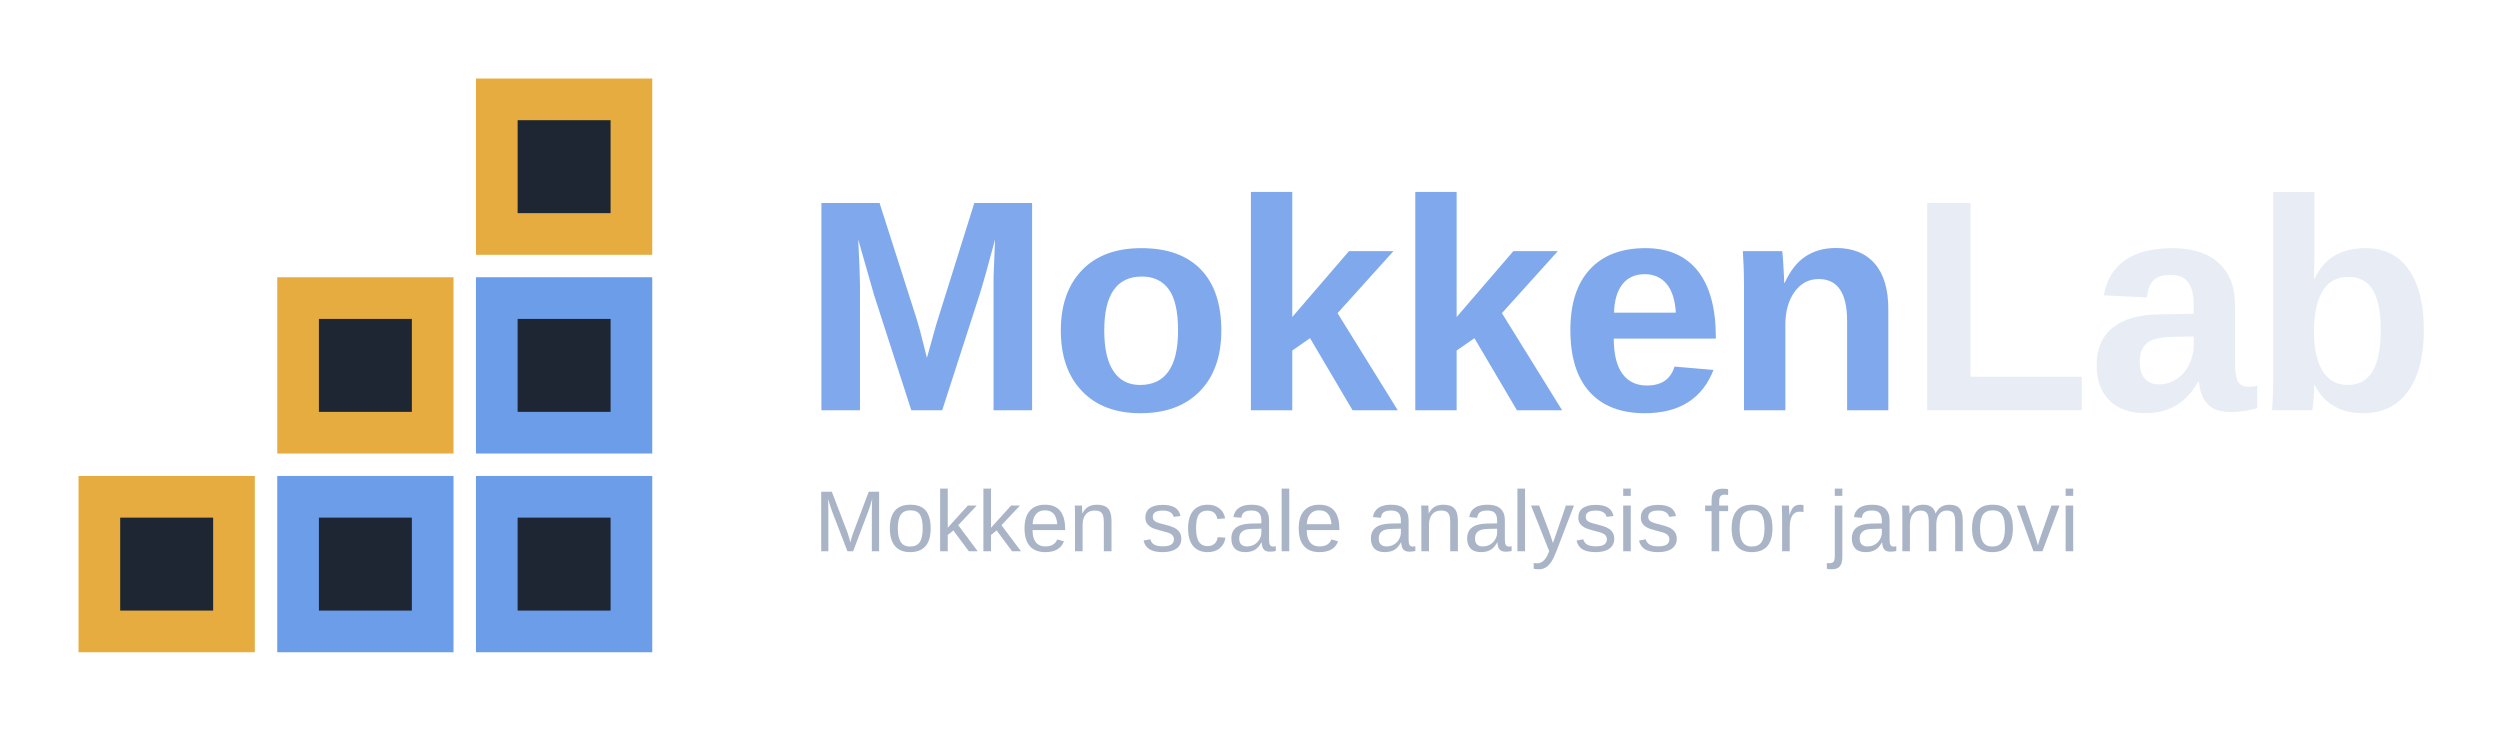
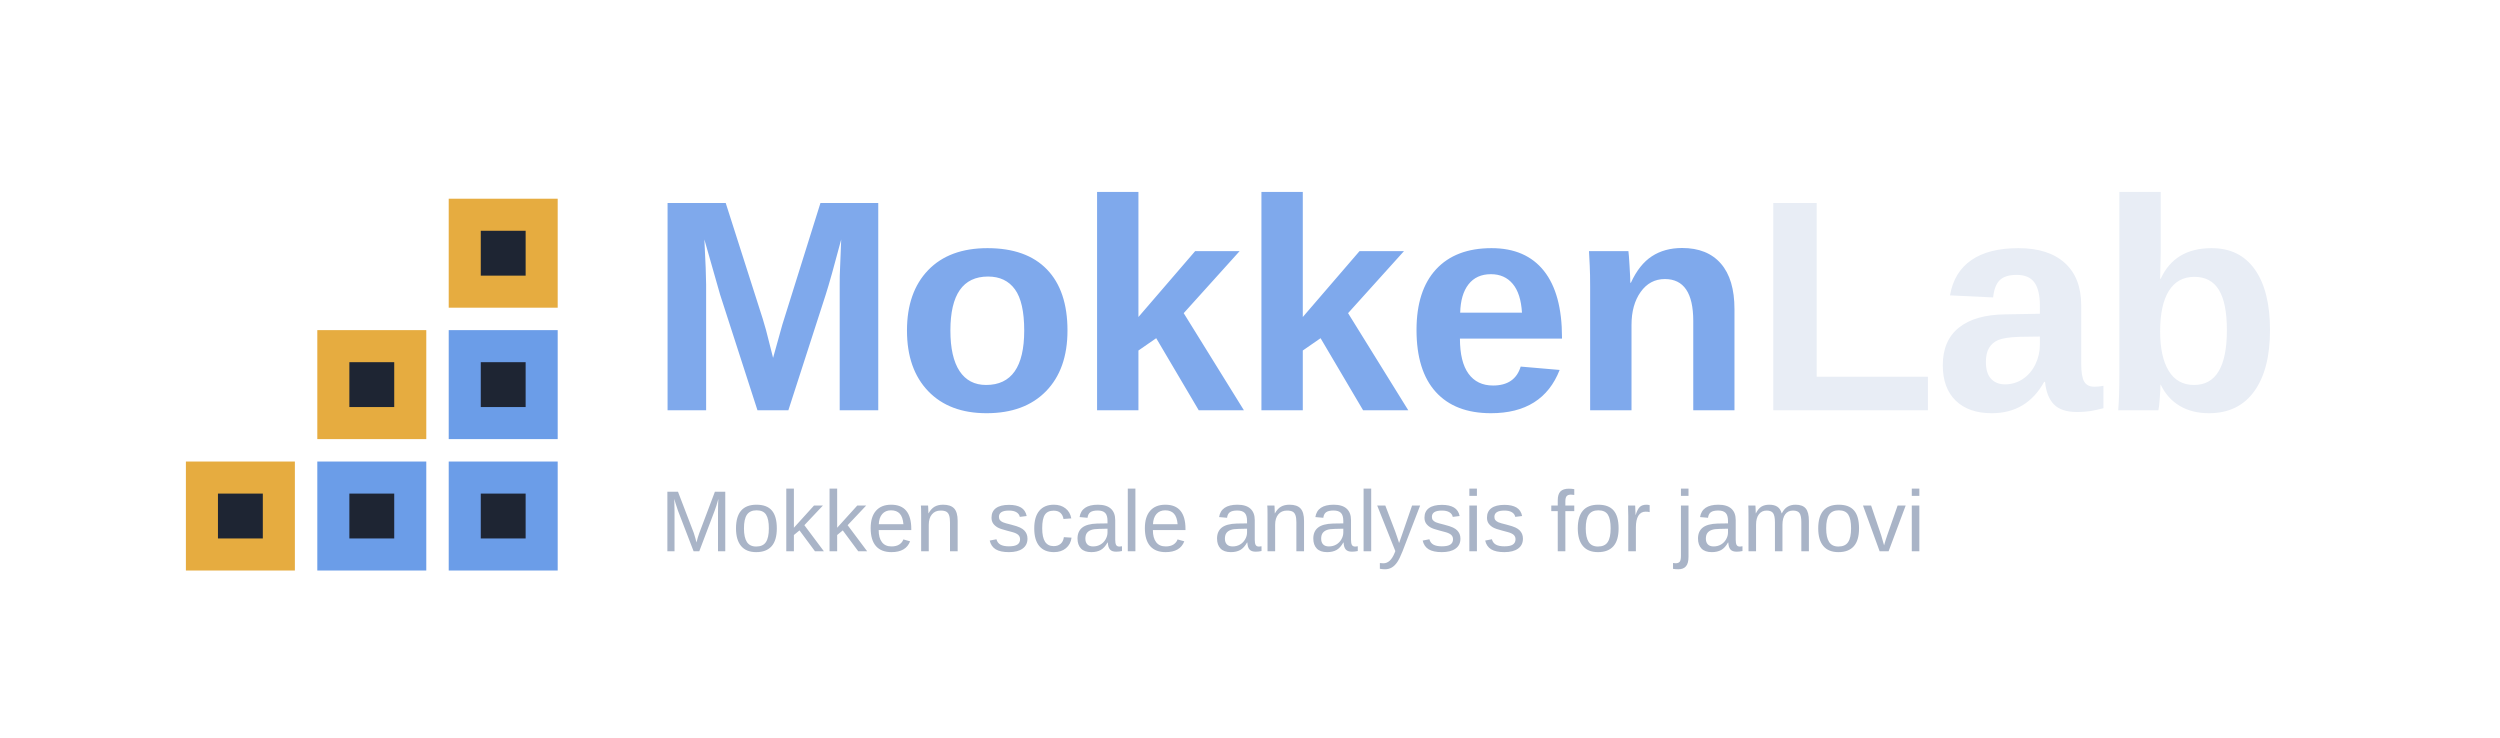
<svg xmlns="http://www.w3.org/2000/svg" viewBox="0 0 780 230" width="780" height="230" role="img" aria-label="MokkenLab">
-   <rect x="31.0" y="155.0" width="42" height="42" fill="#1E2533" stroke="#E6AC40" stroke-width="13" />
-   <rect x="93.0" y="155.0" width="42" height="42" fill="#1E2533" stroke="#6B9DE8" stroke-width="13" />
-   <rect x="93.0" y="93.0" width="42" height="42" fill="#1E2533" stroke="#E6AC40" stroke-width="13" />
-   <rect x="155.0" y="155.0" width="42" height="42" fill="#1E2533" stroke="#6B9DE8" stroke-width="13" />
-   <rect x="155.0" y="93.0" width="42" height="42" fill="#1E2533" stroke="#6B9DE8" stroke-width="13" />
-   <rect x="155.0" y="31.0" width="42" height="42" fill="#1E2533" stroke="#E6AC40" stroke-width="13" />
-   <text x="250" y="128" font-family="Segoe UI, Helvetica Neue, Arial, sans-serif" font-size="94" font-weight="700" textLength="520" lengthAdjust="spacing" fill="#E8EDF5" letter-spacing="-1">
-     <tspan fill="#7FA9EC">Mokken</tspan>Lab</text>
-   <text x="254" y="172" font-family="Segoe UI, Helvetica Neue, Arial, sans-serif" font-size="27" fill="#A9B4C7" textLength="514" lengthAdjust="spacing">Mokken scale analysis for jamovi</text>
+   <g transform="translate(-48 0)">
+     <rect x="111.0" y="149.0" width="24" height="24" fill="#1E2533" stroke="#E6AC40" stroke-width="10" />
+     <rect x="152.0" y="149.0" width="24" height="24" fill="#1E2533" stroke="#6B9DE8" stroke-width="10" />
+     <rect x="152.0" y="108.0" width="24" height="24" fill="#1E2533" stroke="#E6AC40" stroke-width="10" />
+     <rect x="193.0" y="149.0" width="24" height="24" fill="#1E2533" stroke="#6B9DE8" stroke-width="10" />
+     <rect x="193.0" y="108.0" width="24" height="24" fill="#1E2533" stroke="#6B9DE8" stroke-width="10" />
+     <rect x="193.0" y="67.0" width="24" height="24" fill="#1E2533" stroke="#E6AC40" stroke-width="10" />
+     <text x="250" y="128" font-family="Segoe UI, Helvetica Neue, Arial, sans-serif" font-size="94" font-weight="700" textLength="520" lengthAdjust="spacing" fill="#E8EDF5" letter-spacing="-1">
+       <tspan fill="#7FA9EC">Mokken</tspan>Lab</text>
+     <text x="254" y="172" font-family="Segoe UI, Helvetica Neue, Arial, sans-serif" font-size="27" fill="#A9B4C7" textLength="514" lengthAdjust="spacing">Mokken scale analysis for jamovi</text>
+   </g>
</svg>
